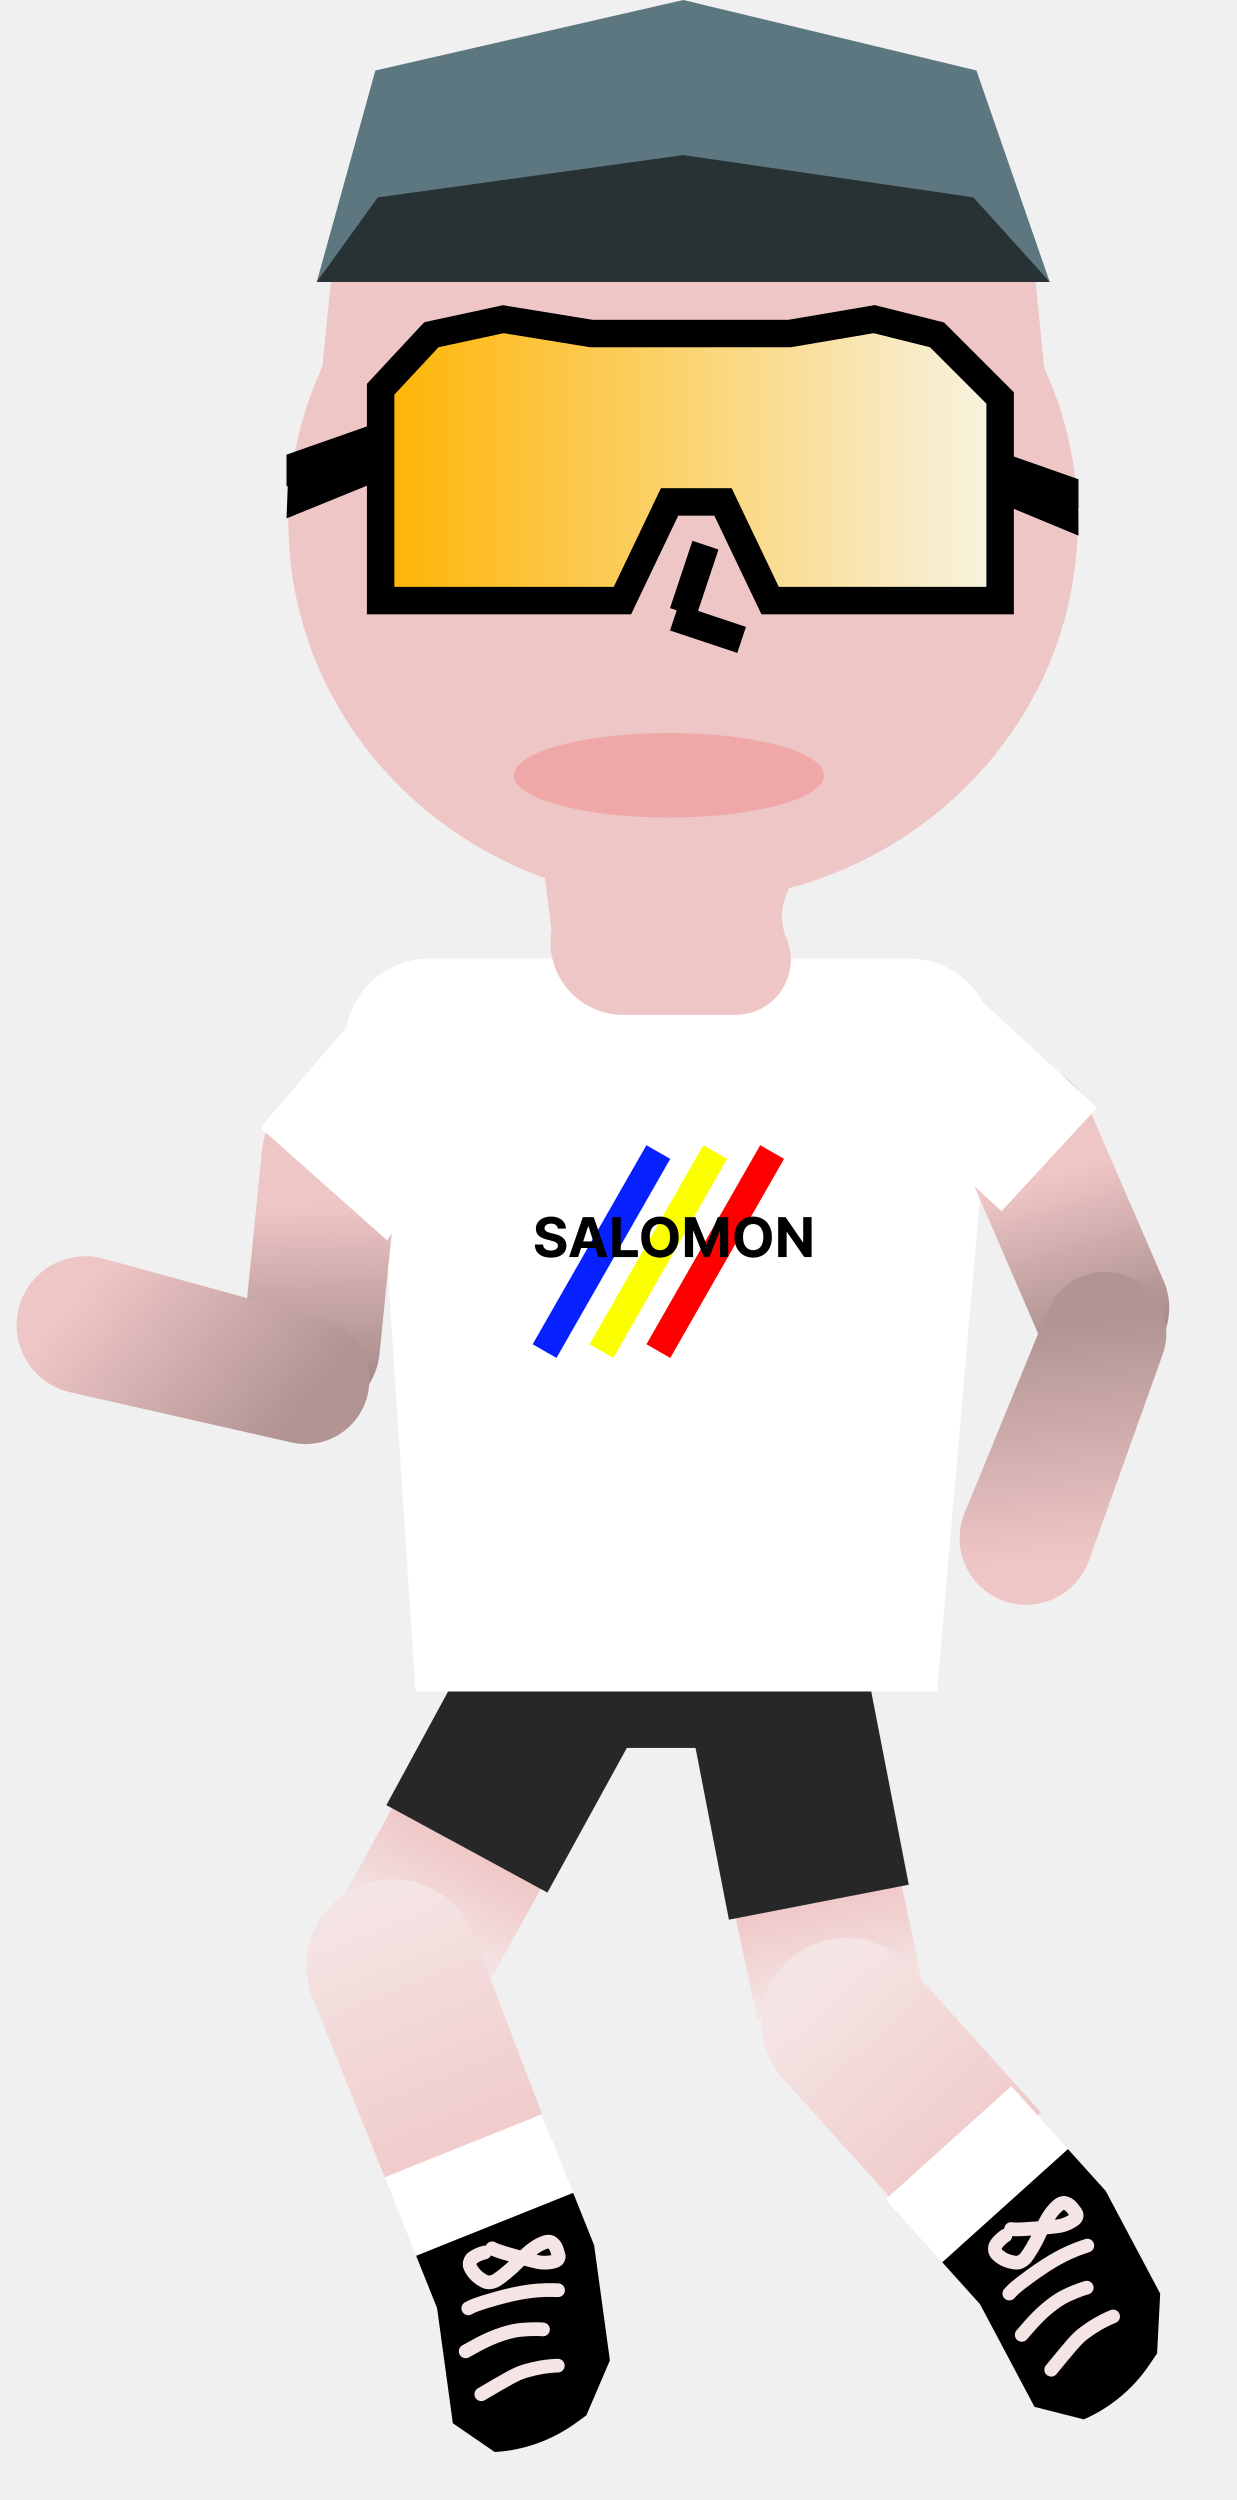
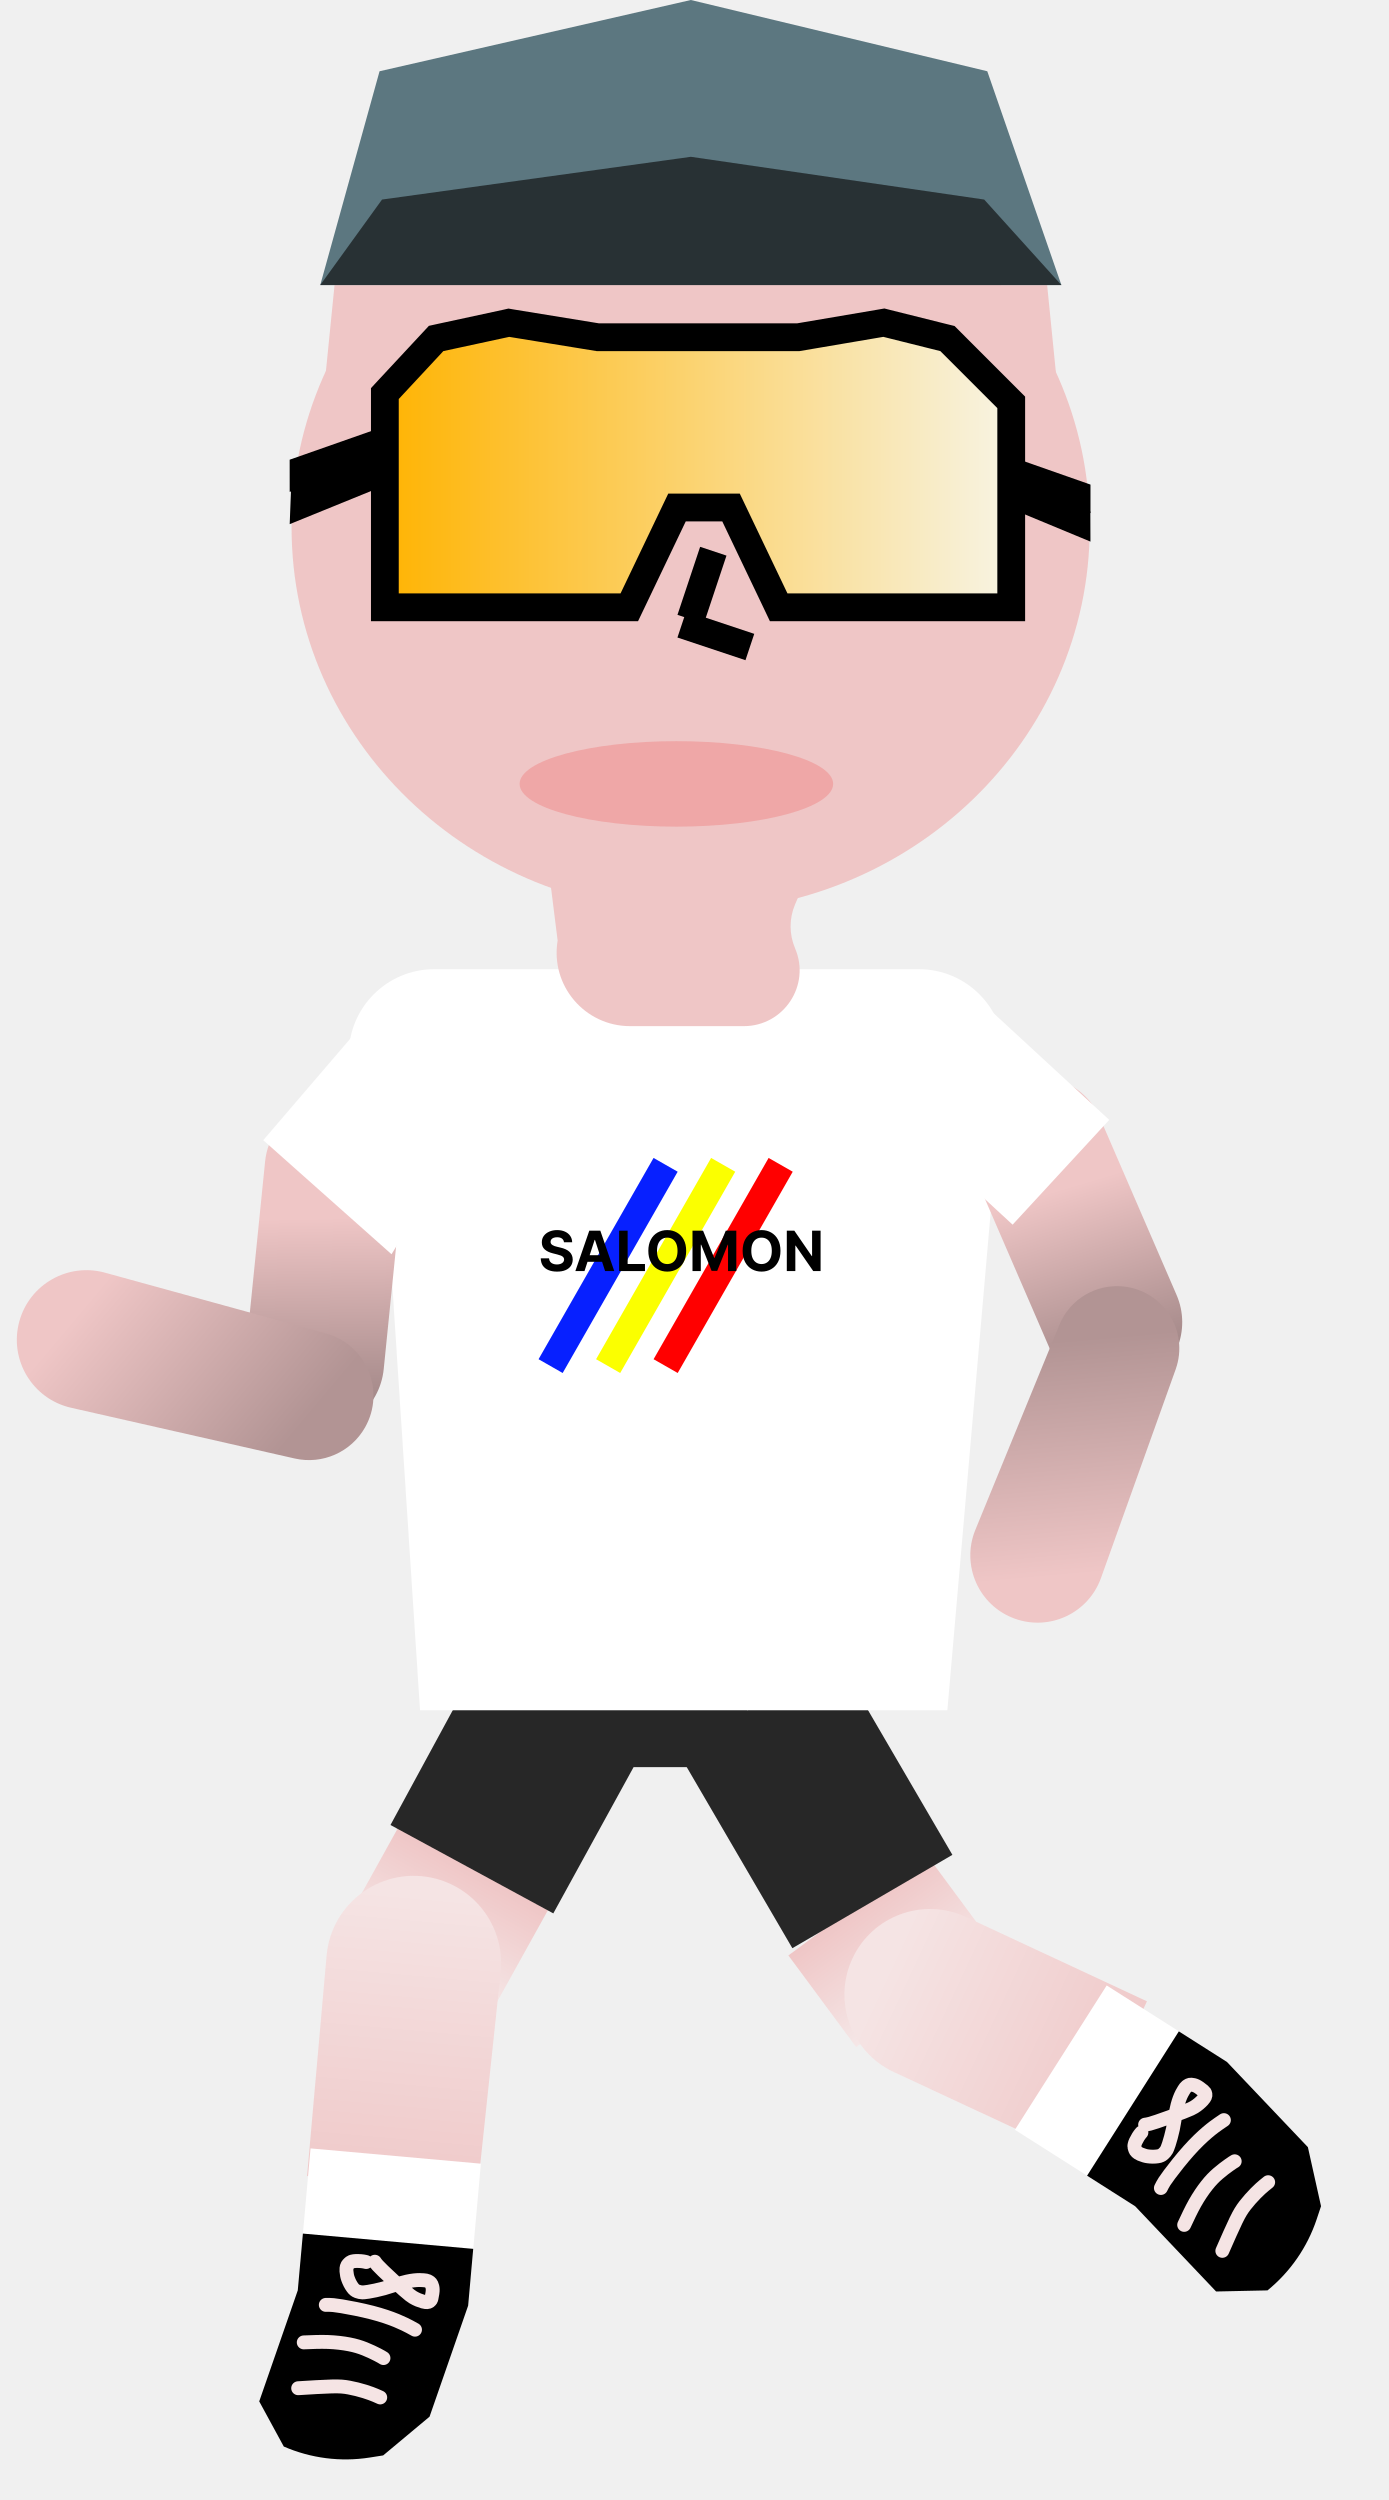
- <svg xmlns="http://www.w3.org/2000/svg" width="45" height="91" viewBox="0 0 45 91" fill="none">
-   <path d="M36.158 37.969C36.158 36.269 34.78 34.891 33.08 34.891H15.635C13.934 34.891 12.556 36.269 12.556 37.969C12.556 39.669 13.934 41.048 15.635 41.048H33.08C34.78 41.048 36.158 39.669 36.158 37.969Z" fill="white" />
-   <rect width="6.157" height="4.105" transform="matrix(-0.874369 -0.485262 -0.485262 0.874369 19.7393 68.6621)" fill="url(#paint0_linear_166_1057)" />
-   <rect width="6.157" height="4.105" transform="matrix(-0.978148 0.207912 0.207912 0.978148 32.7402 68.2441)" fill="url(#paint1_linear_166_1057)" />
-   <path d="M33.087 71.557C31.949 70.294 30.003 70.192 28.739 71.33C27.476 72.468 27.374 74.414 28.512 75.678L33.319 81.015L37.894 76.895L33.087 71.557Z" fill="url(#paint2_linear_166_1057)" />
-   <path d="M17.242 70.433C16.688 68.979 15.155 68.149 13.635 68.478C11.729 68.891 10.653 70.919 11.38 72.728L14.35 80.12L20.065 77.83L17.242 70.433Z" fill="url(#paint3_linear_166_1057)" />
-   <rect width="6.67" height="8.209" transform="matrix(-0.981627 0.190809 0.190809 0.981627 31.5132 60.5449)" fill="#272727" />
-   <path d="M26.921 63.624L26.922 60.545L17.981 58.493L14.064 65.707L19.926 68.89L22.817 63.625L26.921 63.624Z" fill="#272727" />
-   <path d="M36.158 37.967H13.582L15.122 61.569H16.654H33.073H34.106L36.158 37.967Z" fill="white" />
-   <line x1="23.963" y1="41.934" x2="19.822" y2="49.18" stroke="#0720FF" />
-   <line x1="28.105" y1="41.934" x2="23.964" y2="49.18" stroke="#FF0000" />
+ <svg xmlns="http://www.w3.org/2000/svg" width="50" height="90" viewBox="0 0 50 90" fill="none">
+   <path d="M36.158 37.969C36.158 36.269 34.779 34.891 33.079 34.891H15.634C13.934 34.891 12.556 36.269 12.556 37.969C12.556 39.669 13.934 41.048 15.634 41.048H33.079C34.779 41.048 36.158 39.669 36.158 37.969Z" fill="white" />
+   <rect width="6.157" height="4.105" transform="matrix(-0.874369 -0.485262 -0.485262 0.874369 19.7286 68.7617)" fill="url(#paint0_linear_166_1057)" />
+   <rect width="6.157" height="4.105" transform="matrix(-0.803969 0.594672 0.594672 0.803969 33.3321 66.7344)" fill="url(#paint1_linear_166_1057)" />
+   <path d="M34.779 69.013C33.238 68.295 31.407 68.962 30.689 70.503C29.97 72.044 30.637 73.876 32.178 74.594L38.69 77.628L41.29 72.047L34.779 69.013Z" fill="url(#paint2_linear_166_1057)" />
+   <path d="M18.023 71.012C18.188 69.465 17.198 68.03 15.694 67.634C13.808 67.138 11.93 68.459 11.758 70.401L11.054 78.336L17.186 78.885L18.023 71.012Z" fill="url(#paint3_linear_166_1057)" />
+   <rect width="6.67" height="8.209" transform="matrix(-0.863815 0.503809 0.503809 0.863815 30.1505 59.6836)" fill="#272727" />
+   <path d="M26.914 63.617L26.915 60.538L17.973 58.485L14.057 65.7L19.919 68.882L22.809 63.617L26.914 63.617Z" fill="#272727" />
+   <path d="M36.158 37.967H13.582L15.121 61.569H16.654H33.073H34.105L36.158 37.967Z" fill="white" />
+   <line x1="23.962" y1="41.934" x2="19.822" y2="49.18" stroke="#0720FF" />
+   <line x1="28.104" y1="41.934" x2="23.963" y2="49.18" stroke="#FF0000" />
  <line x1="26.034" y1="41.934" x2="21.893" y2="49.18" stroke="#FBFF00" />
-   <path d="M20.304 44.722C20.298 44.664 20.274 44.62 20.23 44.588C20.187 44.556 20.129 44.541 20.055 44.541C20.005 44.541 19.962 44.548 19.928 44.562C19.893 44.575 19.867 44.595 19.848 44.619C19.83 44.644 19.821 44.672 19.821 44.703C19.82 44.729 19.826 44.752 19.838 44.771C19.85 44.791 19.867 44.807 19.888 44.822C19.91 44.836 19.934 44.847 19.962 44.858C19.99 44.868 20.02 44.876 20.052 44.883L20.182 44.915C20.246 44.929 20.304 44.948 20.357 44.972C20.41 44.995 20.456 45.024 20.495 45.059C20.534 45.093 20.564 45.134 20.585 45.181C20.607 45.228 20.618 45.282 20.618 45.342C20.618 45.431 20.595 45.508 20.55 45.574C20.506 45.639 20.441 45.689 20.357 45.725C20.273 45.761 20.172 45.778 20.054 45.778C19.936 45.778 19.834 45.76 19.747 45.724C19.66 45.688 19.593 45.635 19.544 45.565C19.495 45.494 19.47 45.406 19.468 45.301H19.765C19.769 45.35 19.783 45.391 19.807 45.423C19.832 45.456 19.866 45.48 19.907 45.496C19.95 45.513 19.997 45.521 20.05 45.521C20.102 45.521 20.147 45.513 20.186 45.498C20.225 45.483 20.255 45.462 20.276 45.435C20.297 45.408 20.308 45.377 20.308 45.342C20.308 45.309 20.298 45.282 20.279 45.259C20.26 45.237 20.232 45.218 20.195 45.202C20.159 45.187 20.114 45.173 20.061 45.16L19.902 45.12C19.78 45.09 19.683 45.044 19.612 44.98C19.541 44.917 19.506 44.831 19.506 44.724C19.506 44.636 19.529 44.559 19.576 44.493C19.624 44.427 19.69 44.376 19.773 44.339C19.857 44.302 19.951 44.283 20.057 44.283C20.165 44.283 20.259 44.302 20.34 44.339C20.421 44.376 20.484 44.427 20.529 44.493C20.574 44.559 20.597 44.635 20.598 44.722H20.304ZM21.043 45.758H20.713L21.215 44.303H21.612L22.113 45.758H21.783L21.419 44.636H21.408L21.043 45.758ZM21.022 45.186H21.8V45.426H21.022V45.186ZM22.288 45.758V44.303H22.596V45.504H23.219V45.758H22.288ZM24.703 45.031C24.703 45.189 24.673 45.324 24.613 45.435C24.553 45.547 24.471 45.632 24.368 45.69C24.266 45.749 24.15 45.778 24.022 45.778C23.892 45.778 23.776 45.748 23.674 45.69C23.571 45.631 23.49 45.546 23.43 45.435C23.37 45.323 23.341 45.189 23.341 45.031C23.341 44.872 23.37 44.737 23.43 44.626C23.49 44.514 23.571 44.43 23.674 44.371C23.776 44.313 23.892 44.283 24.022 44.283C24.15 44.283 24.266 44.313 24.368 44.371C24.471 44.43 24.553 44.514 24.613 44.626C24.673 44.737 24.703 44.872 24.703 45.031ZM24.391 45.031C24.391 44.928 24.376 44.841 24.345 44.771C24.315 44.7 24.272 44.647 24.216 44.61C24.161 44.574 24.096 44.555 24.022 44.555C23.947 44.555 23.883 44.574 23.827 44.61C23.772 44.647 23.729 44.7 23.698 44.771C23.668 44.841 23.652 44.928 23.652 45.031C23.652 45.133 23.668 45.22 23.698 45.291C23.729 45.361 23.772 45.414 23.827 45.451C23.883 45.487 23.947 45.506 24.022 45.506C24.096 45.506 24.161 45.487 24.216 45.451C24.272 45.414 24.315 45.361 24.345 45.291C24.376 45.22 24.391 45.133 24.391 45.031ZM24.931 44.303H25.31L25.71 45.281H25.727L26.128 44.303H26.507V45.758H26.209V44.811H26.197L25.82 45.751H25.617L25.241 44.807H25.229V45.758H24.931V44.303ZM28.097 45.031C28.097 45.189 28.067 45.324 28.007 45.435C27.948 45.547 27.866 45.632 27.763 45.69C27.66 45.749 27.545 45.778 27.416 45.778C27.287 45.778 27.171 45.748 27.068 45.69C26.965 45.631 26.884 45.546 26.825 45.435C26.765 45.323 26.735 45.189 26.735 45.031C26.735 44.872 26.765 44.737 26.825 44.626C26.884 44.514 26.965 44.43 27.068 44.371C27.171 44.313 27.287 44.283 27.416 44.283C27.545 44.283 27.66 44.313 27.763 44.371C27.866 44.43 27.948 44.514 28.007 44.626C28.067 44.737 28.097 44.872 28.097 45.031ZM27.786 45.031C27.786 44.928 27.77 44.841 27.739 44.771C27.709 44.7 27.666 44.647 27.611 44.61C27.555 44.574 27.491 44.555 27.416 44.555C27.342 44.555 27.277 44.574 27.222 44.61C27.166 44.647 27.123 44.7 27.092 44.771C27.062 44.841 27.047 44.928 27.047 45.031C27.047 45.133 27.062 45.22 27.092 45.291C27.123 45.361 27.166 45.414 27.222 45.451C27.277 45.487 27.342 45.506 27.416 45.506C27.491 45.506 27.555 45.487 27.611 45.451C27.666 45.414 27.709 45.361 27.739 45.291C27.77 45.22 27.786 45.133 27.786 45.031ZM29.542 44.303V45.758H29.276L28.643 44.842H28.633V45.758H28.325V44.303H28.595L29.223 45.218H29.236V44.303H29.542Z" fill="black" />
-   <path d="M29.824 29.758H19.562L20.075 33.862C19.806 35.474 21.049 36.941 22.683 36.941H26.777C28.219 36.941 29.192 35.466 28.623 34.141C28.407 33.635 28.407 33.063 28.623 32.558L29.824 29.758Z" fill="#EFC6C6" />
-   <path d="M37.697 10.264H12.043L11.53 15.395H38.21L37.697 10.264Z" fill="#EFC6C6" />
-   <ellipse cx="14.367" cy="13.853" rx="14.367" ry="13.853" transform="matrix(-1 0 0 1 39.23 5.13086)" fill="#EFC6C6" />
-   <path d="M13.855 21.862H22.656L22.791 21.578L24.373 18.27H26.317L27.897 21.578L28.033 21.862H36.405V14.485L34.108 12.188L33.974 12.155L31.921 11.642L31.82 11.616L31.716 11.634L28.74 12.14H21.521L18.412 11.634L18.319 11.618L18.226 11.639L15.854 12.151L15.701 12.185L15.593 12.3L13.989 14.025L13.855 14.169V21.862Z" fill="url(#paint4_linear_166_1057)" stroke="black" />
-   <path d="M39.257 17.445L36.342 16.421L36.012 17.392L39.257 18.472L39.257 17.445Z" fill="black" />
-   <path d="M39.252 18.415L36.975 17.443L36.646 18.415L39.256 19.498L39.252 18.415Z" fill="black" />
-   <path d="M10.429 16.549L13.721 15.392L14.094 16.489L10.429 17.708L10.429 16.549Z" fill="black" />
-   <path d="M10.477 17.632L13.348 16.433L13.721 17.53L10.43 18.869L10.477 17.632Z" fill="black" />
+   <path d="M20.303 44.722C20.298 44.664 20.273 44.62 20.23 44.588C20.187 44.556 20.129 44.541 20.055 44.541C20.005 44.541 19.962 44.548 19.928 44.562C19.893 44.575 19.866 44.595 19.848 44.619C19.83 44.644 19.821 44.672 19.821 44.703C19.82 44.729 19.826 44.752 19.837 44.771C19.85 44.791 19.866 44.807 19.888 44.822C19.909 44.836 19.934 44.847 19.962 44.858C19.99 44.868 20.019 44.876 20.051 44.883L20.182 44.915C20.245 44.929 20.303 44.948 20.357 44.972C20.41 44.995 20.456 45.024 20.494 45.059C20.533 45.093 20.563 45.134 20.584 45.181C20.606 45.228 20.617 45.282 20.618 45.342C20.617 45.431 20.595 45.508 20.55 45.574C20.505 45.639 20.441 45.689 20.357 45.725C20.273 45.761 20.172 45.778 20.053 45.778C19.936 45.778 19.834 45.76 19.746 45.724C19.66 45.688 19.592 45.635 19.543 45.565C19.495 45.494 19.47 45.406 19.467 45.301H19.765C19.768 45.35 19.782 45.391 19.807 45.423C19.832 45.456 19.865 45.48 19.907 45.496C19.949 45.513 19.997 45.521 20.05 45.521C20.102 45.521 20.147 45.513 20.185 45.498C20.224 45.483 20.254 45.462 20.276 45.435C20.297 45.408 20.308 45.377 20.308 45.342C20.308 45.309 20.298 45.282 20.278 45.259C20.259 45.237 20.232 45.218 20.195 45.202C20.158 45.187 20.113 45.173 20.06 45.16L19.902 45.12C19.779 45.09 19.683 45.044 19.611 44.98C19.541 44.917 19.505 44.831 19.506 44.724C19.505 44.636 19.529 44.559 19.576 44.493C19.624 44.427 19.689 44.376 19.773 44.339C19.856 44.302 19.951 44.283 20.057 44.283C20.165 44.283 20.259 44.302 20.34 44.339C20.421 44.376 20.483 44.427 20.528 44.493C20.573 44.559 20.597 44.635 20.598 44.722H20.303ZM21.042 45.758H20.713L21.215 44.303H21.611L22.113 45.758H21.783L21.419 44.636H21.407L21.042 45.758ZM21.022 45.186H21.8V45.426H21.022V45.186ZM22.288 45.758V44.303H22.595V45.504H23.219V45.758H22.288ZM24.702 45.031C24.702 45.189 24.672 45.324 24.612 45.435C24.553 45.547 24.471 45.632 24.368 45.69C24.265 45.749 24.15 45.778 24.021 45.778C23.892 45.778 23.776 45.748 23.673 45.69C23.57 45.631 23.489 45.546 23.43 45.435C23.37 45.323 23.34 45.189 23.34 45.031C23.34 44.872 23.37 44.737 23.43 44.626C23.489 44.514 23.57 44.43 23.673 44.371C23.776 44.313 23.892 44.283 24.021 44.283C24.15 44.283 24.265 44.313 24.368 44.371C24.471 44.43 24.553 44.514 24.612 44.626C24.672 44.737 24.702 44.872 24.702 45.031ZM24.391 45.031C24.391 44.928 24.375 44.841 24.345 44.771C24.314 44.7 24.271 44.647 24.216 44.61C24.16 44.574 24.096 44.555 24.021 44.555C23.947 44.555 23.882 44.574 23.827 44.61C23.771 44.647 23.728 44.7 23.697 44.771C23.667 44.841 23.652 44.928 23.652 45.031C23.652 45.133 23.667 45.22 23.697 45.291C23.728 45.361 23.771 45.414 23.827 45.451C23.882 45.487 23.947 45.506 24.021 45.506C24.096 45.506 24.16 45.487 24.216 45.451C24.271 45.414 24.314 45.361 24.345 45.291C24.375 45.22 24.391 45.133 24.391 45.031ZM24.93 44.303H25.309L25.71 45.281H25.727L26.128 44.303H26.507V45.758H26.209V44.811H26.197L25.82 45.751H25.617L25.241 44.807H25.229V45.758H24.93V44.303ZM28.097 45.031C28.097 45.189 28.067 45.324 28.007 45.435C27.947 45.547 27.866 45.632 27.762 45.69C27.66 45.749 27.544 45.778 27.416 45.778C27.287 45.778 27.171 45.748 27.068 45.69C26.965 45.631 26.884 45.546 26.824 45.435C26.765 45.323 26.735 45.189 26.735 45.031C26.735 44.872 26.765 44.737 26.824 44.626C26.884 44.514 26.965 44.43 27.068 44.371C27.171 44.313 27.287 44.283 27.416 44.283C27.544 44.283 27.66 44.313 27.762 44.371C27.866 44.43 27.947 44.514 28.007 44.626C28.067 44.737 28.097 44.872 28.097 45.031ZM27.785 45.031C27.785 44.928 27.77 44.841 27.739 44.771C27.709 44.7 27.666 44.647 27.61 44.61C27.555 44.574 27.49 44.555 27.416 44.555C27.341 44.555 27.277 44.574 27.221 44.61C27.166 44.647 27.123 44.7 27.092 44.771C27.062 44.841 27.047 44.928 27.047 45.031C27.047 45.133 27.062 45.22 27.092 45.291C27.123 45.361 27.166 45.414 27.221 45.451C27.277 45.487 27.341 45.506 27.416 45.506C27.49 45.506 27.555 45.487 27.61 45.451C27.666 45.414 27.709 45.361 27.739 45.291C27.77 45.22 27.785 45.133 27.785 45.031ZM29.541 44.303V45.758H29.276L28.643 44.842H28.632V45.758H28.325V44.303H28.595L29.223 45.218H29.235V44.303H29.541Z" fill="black" />
+   <path d="M29.823 29.758H19.561L20.075 33.862C19.806 35.474 21.049 36.941 22.682 36.941H26.777C28.219 36.941 29.191 35.466 28.623 34.141C28.407 33.635 28.407 33.063 28.623 32.558L29.823 29.758Z" fill="#EFC6C6" />
+   <path d="M37.697 10.264H12.043L11.53 15.395H38.211L37.697 10.264Z" fill="#EFC6C6" />
+   <ellipse cx="14.367" cy="13.853" rx="14.367" ry="13.853" transform="matrix(-1 0 0 1 39.2301 5.13086)" fill="#EFC6C6" />
+   <path d="M13.855 21.862H22.655L22.791 21.578L24.372 18.27H26.317L27.897 21.578L28.032 21.862H36.404V14.485L34.108 12.188L33.974 12.155L31.921 11.642L31.819 11.616L31.716 11.634L28.739 12.14H21.521L18.411 11.634L18.318 11.618L18.226 11.639L15.854 12.151L15.7 12.185L15.593 12.3L13.988 14.025L13.855 14.169V21.862Z" fill="url(#paint4_linear_166_1057)" stroke="black" />
+   <path d="M39.257 17.445L36.341 16.421L36.011 17.392L39.257 18.472L39.257 17.445Z" fill="black" />
+   <path d="M39.252 18.415L36.975 17.443L36.645 18.415L39.256 19.498L39.252 18.415Z" fill="black" />
+   <path d="M10.428 16.549L13.721 15.392L14.093 16.489L10.429 17.708L10.428 16.549Z" fill="black" />
+   <path d="M10.477 17.632L13.348 16.433L13.72 17.53L10.429 18.869L10.477 17.632Z" fill="black" />
  <line x1="25.679" y1="19.844" x2="24.863" y2="22.293" stroke="black" />
  <line x1="24.546" y1="22.477" x2="26.995" y2="23.293" stroke="black" />
  <ellipse cx="5.644" cy="1.539" rx="5.644" ry="1.539" transform="matrix(-1 0 0 1 29.9937 26.6816)" fill="#EFA7A7" />
-   <path d="M35.542 2.565L24.87 0L13.664 2.565L11.53 10.262H38.21L35.542 2.565Z" fill="#5C7780" />
-   <path d="M35.431 7.184L24.87 5.645L13.753 7.184L11.53 10.262H38.21L35.431 7.184Z" fill="#283134" />
-   <rect width="6.157" height="4.105" transform="matrix(-0.743028 0.66926 0.66926 0.743028 36.813 75.9375)" fill="white" />
-   <path d="M40.247 79.751L38.873 78.227L34.298 82.347L35.672 83.872L37.656 87.609L39.449 88.066C40.42 87.642 41.251 86.95 41.842 86.071L42.118 85.662L42.231 83.488L40.247 79.751Z" fill="black" />
-   <path d="M40.517 84.319C40.473 84.336 40.43 84.354 40.344 84.393C40.258 84.432 40.131 84.493 39.975 84.583C39.82 84.672 39.639 84.79 39.491 84.9C39.343 85.01 39.231 85.111 39.034 85.333C38.838 85.556 38.559 85.898 38.264 86.258" stroke="#F5E4E4" stroke-width="0.5" stroke-linecap="round" />
-   <path d="M39.557 83.27C39.499 83.287 39.441 83.303 39.321 83.347C39.201 83.39 39.022 83.46 38.854 83.54C38.686 83.62 38.534 83.708 38.355 83.839C38.175 83.97 37.972 84.142 37.775 84.34C37.577 84.538 37.391 84.757 37.191 84.989" stroke="#F5E4E4" stroke-width="0.5" stroke-linecap="round" />
-   <path d="M39.578 81.739C39.528 81.755 39.478 81.772 39.372 81.809C39.265 81.846 39.104 81.904 38.884 82.006C38.664 82.108 38.391 82.251 38.071 82.457C37.75 82.663 37.39 82.926 37.167 83.098C36.945 83.271 36.871 83.344 36.824 83.393C36.776 83.442 36.758 83.463 36.739 83.486" stroke="#F5E4E4" stroke-width="0.5" stroke-linecap="round" />
-   <path d="M36.803 81.137C36.814 81.139 36.825 81.141 36.866 81.145C36.906 81.15 36.976 81.157 37.244 81.143C37.511 81.129 37.974 81.093 38.251 81.065C38.528 81.038 38.605 81.021 38.677 81C38.748 80.979 38.812 80.955 38.873 80.927C38.934 80.9 38.99 80.869 39.032 80.843C39.102 80.799 39.135 80.766 39.153 80.745C39.197 80.691 39.193 80.635 39.181 80.584C39.178 80.572 39.173 80.564 39.149 80.529C39.125 80.495 39.08 80.433 39.043 80.387C39.006 80.341 38.978 80.312 38.95 80.287C38.898 80.241 38.842 80.213 38.79 80.195C38.718 80.17 38.671 80.191 38.604 80.216C38.578 80.226 38.544 80.251 38.484 80.304C38.424 80.358 38.34 80.442 38.251 80.564C38.161 80.687 38.068 80.846 37.982 81.017C37.897 81.188 37.822 81.368 37.726 81.553C37.63 81.739 37.515 81.926 37.439 82.041C37.363 82.156 37.33 82.193 37.305 82.219C37.266 82.26 37.216 82.293 37.151 82.327C37.119 82.344 37.087 82.352 37.053 82.358C37.019 82.363 36.985 82.363 36.935 82.357C36.886 82.351 36.823 82.339 36.762 82.322C36.701 82.305 36.645 82.284 36.6 82.265C36.555 82.246 36.523 82.23 36.481 82.204C36.44 82.178 36.389 82.142 36.354 82.114C36.297 82.069 36.267 82.027 36.246 81.994C36.216 81.949 36.213 81.873 36.219 81.799C36.221 81.777 36.232 81.751 36.247 81.723C36.261 81.695 36.282 81.666 36.317 81.625C36.352 81.584 36.401 81.532 36.446 81.491C36.491 81.45 36.53 81.421 36.554 81.403C36.579 81.385 36.589 81.379 36.598 81.374" stroke="#F5E4E4" stroke-width="0.5" stroke-linecap="round" />
-   <rect width="6.157" height="4.105" transform="matrix(-0.928291 0.371854 0.371854 0.928291 19.7183 76.9629)" fill="white" />
-   <path d="M21.626 81.725L20.863 79.82L15.147 82.11L15.91 84.015L16.484 88.207L18.009 89.254C19.067 89.192 20.085 88.828 20.944 88.208L21.343 87.919L22.2 85.918L21.626 81.725Z" fill="black" />
-   <path d="M20.304 86.109C20.257 86.11 20.21 86.111 20.116 86.119C20.022 86.126 19.882 86.139 19.704 86.169C19.527 86.2 19.318 86.248 19.14 86.3C18.963 86.352 18.824 86.408 18.563 86.549C18.301 86.69 17.922 86.915 17.52 87.151" stroke="#F5E4E4" stroke-width="0.5" stroke-linecap="round" />
-   <path d="M19.765 84.791C19.705 84.786 19.644 84.781 19.517 84.781C19.39 84.78 19.197 84.784 19.012 84.801C18.826 84.818 18.654 84.849 18.44 84.91C18.226 84.971 17.977 85.062 17.723 85.18C17.47 85.297 17.219 85.439 16.951 85.588" stroke="#F5E4E4" stroke-width="0.5" stroke-linecap="round" />
-   <path d="M20.313 83.364C20.261 83.362 20.208 83.359 20.095 83.358C19.982 83.356 19.811 83.355 19.569 83.374C19.328 83.394 19.022 83.435 18.65 83.517C18.278 83.6 17.849 83.723 17.581 83.808C17.313 83.893 17.218 83.936 17.157 83.966C17.096 83.995 17.071 84.009 17.046 84.024" stroke="#F5E4E4" stroke-width="0.5" stroke-linecap="round" />
-   <path d="M17.915 81.84C17.925 81.845 17.935 81.851 17.971 81.869C18.008 81.888 18.071 81.919 18.327 81.998C18.583 82.076 19.03 82.202 19.299 82.272C19.569 82.342 19.647 82.353 19.721 82.358C19.796 82.363 19.864 82.362 19.93 82.357C19.997 82.352 20.061 82.343 20.109 82.333C20.19 82.316 20.232 82.296 20.256 82.282C20.317 82.248 20.332 82.193 20.338 82.141C20.339 82.129 20.338 82.12 20.327 82.079C20.316 82.038 20.295 81.965 20.276 81.909C20.258 81.853 20.241 81.816 20.224 81.783C20.191 81.722 20.148 81.676 20.105 81.642C20.046 81.593 19.995 81.596 19.924 81.597C19.895 81.597 19.855 81.609 19.78 81.638C19.705 81.668 19.598 81.718 19.472 81.802C19.345 81.886 19.203 82.003 19.064 82.134C18.924 82.266 18.793 82.408 18.638 82.549C18.484 82.69 18.311 82.826 18.2 82.908C18.089 82.989 18.045 83.013 18.013 83.029C17.962 83.054 17.904 83.067 17.831 83.077C17.796 83.082 17.762 83.079 17.729 83.072C17.695 83.065 17.663 83.054 17.619 83.031C17.574 83.008 17.519 82.975 17.468 82.938C17.417 82.901 17.371 82.862 17.335 82.828C17.3 82.795 17.275 82.769 17.245 82.73C17.215 82.691 17.18 82.641 17.157 82.602C17.119 82.54 17.105 82.491 17.096 82.452C17.084 82.4 17.107 82.327 17.139 82.26C17.148 82.239 17.168 82.22 17.191 82.198C17.215 82.177 17.244 82.156 17.291 82.13C17.338 82.103 17.402 82.072 17.458 82.049C17.514 82.026 17.561 82.012 17.59 82.004C17.62 81.996 17.631 81.994 17.642 81.992" stroke="#F5E4E4" stroke-width="0.5" stroke-linecap="round" />
-   <rect x="38.613" y="37.969" width="11.902" height="4.958" rx="2.479" transform="rotate(66.5957 38.6128 37.9688)" fill="url(#paint5_linear_166_1057)" />
-   <path d="M38.137 47.693C38.513 46.777 39.445 46.215 40.431 46.312C41.883 46.454 42.815 47.924 42.323 49.299L39.635 56.809C39.184 58.069 37.798 58.725 36.538 58.274C35.238 57.809 34.589 56.352 35.112 55.074L38.137 47.693Z" fill="url(#paint6_linear_166_1057)" />
-   <rect width="6.486" height="5.131" transform="matrix(-0.735019 -0.678046 -0.678046 0.735019 39.9326 40.3164)" fill="white" />
-   <rect width="12.004" height="5" rx="2.5" transform="matrix(-0.10054 0.994933 0.994933 0.10054 9.79443 39.332)" fill="url(#paint7_linear_166_1057)" />
+   <path d="M35.542 2.565L24.87 0L13.664 2.565L11.529 10.262H38.21L35.542 2.565Z" fill="#5C7780" />
+   <path d="M35.431 7.184L24.87 5.645L13.753 7.184L11.529 10.262H38.21L35.431 7.184Z" fill="#283134" />
+   <rect width="6.157" height="4.105" transform="matrix(-0.536493 0.843905 0.843905 0.536493 39.8404 71.4766)" fill="white" />
+   <path d="M44.17 74.23L42.438 73.129L39.135 78.325L40.867 79.426L43.78 82.494L45.63 82.454C46.452 81.785 47.066 80.896 47.401 79.891L47.557 79.423L47.084 77.298L44.17 74.23Z" fill="black" />
+   <path d="M45.654 78.559C45.617 78.587 45.581 78.616 45.508 78.677C45.436 78.737 45.33 78.83 45.204 78.958C45.078 79.086 44.935 79.247 44.822 79.393C44.709 79.54 44.628 79.666 44.498 79.933C44.368 80.2 44.192 80.605 44.004 81.031" stroke="#F5E4E4" stroke-width="0.5" stroke-linecap="round" />
+   <path d="M44.449 77.806C44.397 77.837 44.345 77.869 44.242 77.943C44.138 78.016 43.984 78.132 43.843 78.254C43.703 78.376 43.581 78.501 43.443 78.676C43.305 78.85 43.156 79.07 43.018 79.314C42.881 79.557 42.76 79.818 42.63 80.096" stroke="#F5E4E4" stroke-width="0.5" stroke-linecap="round" />
+   <path d="M44.06 76.324C44.016 76.353 43.972 76.382 43.879 76.447C43.786 76.511 43.646 76.61 43.462 76.767C43.278 76.924 43.053 77.136 42.799 77.42C42.545 77.704 42.269 78.054 42.101 78.28C41.933 78.505 41.881 78.596 41.849 78.656C41.816 78.715 41.805 78.741 41.792 78.768" stroke="#F5E4E4" stroke-width="0.5" stroke-linecap="round" />
+   <path d="M41.224 76.488C41.235 76.487 41.246 76.486 41.287 76.479C41.327 76.473 41.397 76.461 41.65 76.376C41.904 76.29 42.34 76.132 42.6 76.031C42.859 75.931 42.929 75.893 42.993 75.854C43.056 75.815 43.111 75.775 43.162 75.731C43.213 75.688 43.259 75.644 43.293 75.607C43.348 75.547 43.371 75.506 43.383 75.48C43.411 75.417 43.392 75.364 43.367 75.318C43.361 75.308 43.354 75.301 43.322 75.274C43.289 75.247 43.229 75.2 43.181 75.165C43.133 75.131 43.098 75.11 43.065 75.094C43.002 75.064 42.941 75.052 42.886 75.048C42.81 75.044 42.77 75.076 42.712 75.118C42.69 75.135 42.664 75.168 42.62 75.236C42.577 75.303 42.519 75.406 42.465 75.549C42.412 75.691 42.365 75.869 42.328 76.057C42.292 76.245 42.268 76.437 42.225 76.642C42.182 76.846 42.121 77.057 42.079 77.189C42.036 77.32 42.014 77.365 41.998 77.396C41.971 77.446 41.932 77.491 41.878 77.541C41.852 77.566 41.823 77.583 41.792 77.597C41.761 77.612 41.728 77.621 41.678 77.628C41.629 77.636 41.565 77.641 41.502 77.641C41.439 77.641 41.379 77.635 41.33 77.629C41.282 77.623 41.247 77.616 41.2 77.602C41.153 77.588 41.095 77.567 41.053 77.55C40.987 77.522 40.947 77.49 40.917 77.463C40.876 77.428 40.853 77.356 40.839 77.282C40.834 77.261 40.839 77.233 40.846 77.202C40.852 77.171 40.864 77.137 40.886 77.088C40.909 77.039 40.943 76.977 40.975 76.925C41.007 76.873 41.037 76.835 41.056 76.811C41.075 76.787 41.083 76.779 41.09 76.771" stroke="#F5E4E4" stroke-width="0.5" stroke-linecap="round" />
+   <rect width="6.157" height="4.105" transform="matrix(-0.996003 -0.0893209 -0.0893209 0.996003 17.3121 77.8926)" fill="white" />
+   <path d="M16.853 83.003L17.036 80.959L10.904 80.409L10.72 82.453L9.332 86.45L10.216 88.075C11.188 88.498 12.26 88.636 13.306 88.472L13.794 88.395L15.464 87L16.853 83.003Z" fill="black" />
+   <path d="M13.688 86.308C13.646 86.288 13.603 86.269 13.516 86.232C13.429 86.196 13.298 86.144 13.126 86.091C12.954 86.038 12.746 85.985 12.564 85.952C12.382 85.918 12.233 85.904 11.936 85.912C11.639 85.919 11.199 85.948 10.734 85.976" stroke="#F5E4E4" stroke-width="0.5" stroke-linecap="round" />
+   <path d="M13.805 84.891C13.753 84.859 13.701 84.827 13.588 84.769C13.475 84.711 13.302 84.627 13.129 84.558C12.956 84.49 12.788 84.438 12.57 84.396C12.352 84.354 12.088 84.322 11.809 84.311C11.529 84.301 11.242 84.314 10.935 84.326" stroke="#F5E4E4" stroke-width="0.5" stroke-linecap="round" />
+   <path d="M14.94 83.869C14.895 83.843 14.849 83.817 14.749 83.764C14.649 83.712 14.497 83.633 14.273 83.541C14.049 83.449 13.757 83.347 13.389 83.252C13.02 83.157 12.582 83.072 12.304 83.026C12.026 82.98 11.922 82.976 11.854 82.975C11.787 82.973 11.758 82.974 11.729 82.976" stroke="#F5E4E4" stroke-width="0.5" stroke-linecap="round" />
+   <path d="M13.494 81.422C13.5 81.431 13.506 81.441 13.53 81.474C13.555 81.507 13.597 81.563 13.79 81.749C13.982 81.936 14.323 82.25 14.531 82.435C14.74 82.619 14.805 82.664 14.869 82.703C14.933 82.741 14.994 82.771 15.056 82.797C15.117 82.822 15.178 82.843 15.226 82.856C15.305 82.877 15.352 82.879 15.38 82.877C15.45 82.874 15.488 82.832 15.517 82.789C15.524 82.778 15.526 82.77 15.535 82.728C15.544 82.687 15.559 82.612 15.567 82.554C15.576 82.495 15.578 82.455 15.577 82.418C15.576 82.348 15.558 82.288 15.536 82.238C15.505 82.168 15.458 82.148 15.394 82.115C15.369 82.103 15.327 82.095 15.248 82.088C15.168 82.08 15.049 82.076 14.899 82.094C14.748 82.112 14.568 82.151 14.384 82.205C14.2 82.259 14.018 82.326 13.817 82.382C13.616 82.438 13.4 82.481 13.264 82.503C13.128 82.525 13.078 82.526 13.042 82.526C12.986 82.525 12.928 82.511 12.858 82.487C12.824 82.475 12.796 82.457 12.769 82.436C12.742 82.415 12.719 82.389 12.69 82.349C12.66 82.309 12.626 82.254 12.597 82.198C12.568 82.142 12.546 82.086 12.529 82.04C12.512 81.994 12.502 81.96 12.493 81.912C12.484 81.864 12.476 81.802 12.472 81.757C12.466 81.686 12.477 81.635 12.486 81.597C12.5 81.544 12.553 81.49 12.611 81.444C12.629 81.43 12.655 81.422 12.686 81.413C12.716 81.405 12.752 81.4 12.806 81.397C12.86 81.395 12.931 81.396 12.992 81.401C13.052 81.406 13.1 81.415 13.13 81.421C13.16 81.427 13.17 81.43 13.181 81.433" stroke="#F5E4E4" stroke-width="0.5" stroke-linecap="round" />
+   <rect x="38.613" y="37.969" width="11.902" height="4.958" rx="2.479" transform="rotate(66.5957 38.6129 37.9688)" fill="url(#paint5_linear_166_1057)" />
+   <path d="M38.138 47.693C38.513 46.777 39.445 46.215 40.431 46.312C41.883 46.454 42.815 47.924 42.323 49.299L39.635 56.809C39.184 58.069 37.798 58.725 36.538 58.274C35.238 57.809 34.589 56.352 35.113 55.074L38.138 47.693Z" fill="url(#paint6_linear_166_1057)" />
+   <rect width="6.486" height="5.131" transform="matrix(-0.735019 -0.678046 -0.678046 0.735019 39.9327 40.3164)" fill="white" />
+   <rect width="12.004" height="5" rx="2.5" transform="matrix(-0.10054 0.994933 0.994933 0.10054 9.79452 39.332)" fill="url(#paint7_linear_166_1057)" />
  <path d="M10.61 52.506C11.609 52.733 12.639 52.277 13.143 51.385C13.886 50.07 13.195 48.407 11.739 48.006L3.778 45.816C2.443 45.449 1.063 46.234 0.696 47.569C0.317 48.947 1.165 50.363 2.558 50.679L10.61 52.506Z" fill="url(#paint8_linear_166_1057)" />
-   <path d="M13.837 35.959L9.477 41.047L14.094 45.153L17.686 39.257L13.837 35.959Z" fill="white" />
+   <path d="M13.838 35.959L9.477 41.047L14.095 45.153L17.686 39.257L13.838 35.959Z" fill="white" />
  <defs>
    <linearGradient id="paint0_linear_166_1057" x1="3.079" y1="0" x2="3.079" y2="4.105" gradientUnits="userSpaceOnUse">
      <stop stop-color="#EFC6C6" />
      <stop offset="1" stop-color="#F5E7E7" />
    </linearGradient>
    <linearGradient id="paint1_linear_166_1057" x1="3.079" y1="0" x2="3.079" y2="4.105" gradientUnits="userSpaceOnUse">
      <stop stop-color="#EFC6C6" />
      <stop offset="1" stop-color="#F5E7E7" />
    </linearGradient>
-     <linearGradient id="paint2_linear_166_1057" x1="36.949" y1="79.468" x2="30.082" y2="71.843" gradientUnits="userSpaceOnUse">
+     <linearGradient id="paint2_linear_166_1057" x1="41.426" y1="74.785" x2="32.125" y2="70.451" gradientUnits="userSpaceOnUse">
      <stop stop-color="#EFC6C6" />
      <stop offset="1" stop-color="#F5E4E4" />
    </linearGradient>
-     <linearGradient id="paint3_linear_166_1057" x1="18.759" y1="79.774" x2="14.373" y2="68.826" gradientUnits="userSpaceOnUse">
+     <linearGradient id="paint3_linear_166_1057" x1="15.141" y1="80.026" x2="16.194" y2="68.279" gradientUnits="userSpaceOnUse">
      <stop stop-color="#EFC6C6" />
      <stop offset="1" stop-color="#F5E4E4" />
    </linearGradient>
    <linearGradient id="paint4_linear_166_1057" x1="13.581" y1="16.931" x2="37.183" y2="16.931" gradientUnits="userSpaceOnUse">
      <stop stop-color="#FFB300" />
      <stop offset="1" stop-color="#F7F6EB" />
    </linearGradient>
    <linearGradient id="paint5_linear_166_1057" x1="42.911" y1="40.071" x2="50.452" y2="40.972" gradientUnits="userSpaceOnUse">
      <stop stop-color="#EFC6C6" />
      <stop offset="1" stop-color="#987F7F" />
    </linearGradient>
    <linearGradient id="paint6_linear_166_1057" x1="37.377" y1="56.825" x2="36.633" y2="48.397" gradientUnits="userSpaceOnUse">
      <stop stop-color="#EFC6C6" />
      <stop offset="1" stop-color="#B29494" />
    </linearGradient>
    <linearGradient id="paint7_linear_166_1057" x1="4.335" y1="2.12" x2="11.94" y2="3.029" gradientUnits="userSpaceOnUse">
      <stop stop-color="#EFC6C6" />
      <stop offset="1" stop-color="#987F7F" />
    </linearGradient>
    <linearGradient id="paint8_linear_166_1057" x1="2.422" y1="47.719" x2="9.119" y2="53.362" gradientUnits="userSpaceOnUse">
      <stop stop-color="#EFC6C6" />
      <stop offset="1" stop-color="#B29494" />
    </linearGradient>
  </defs>
</svg>
